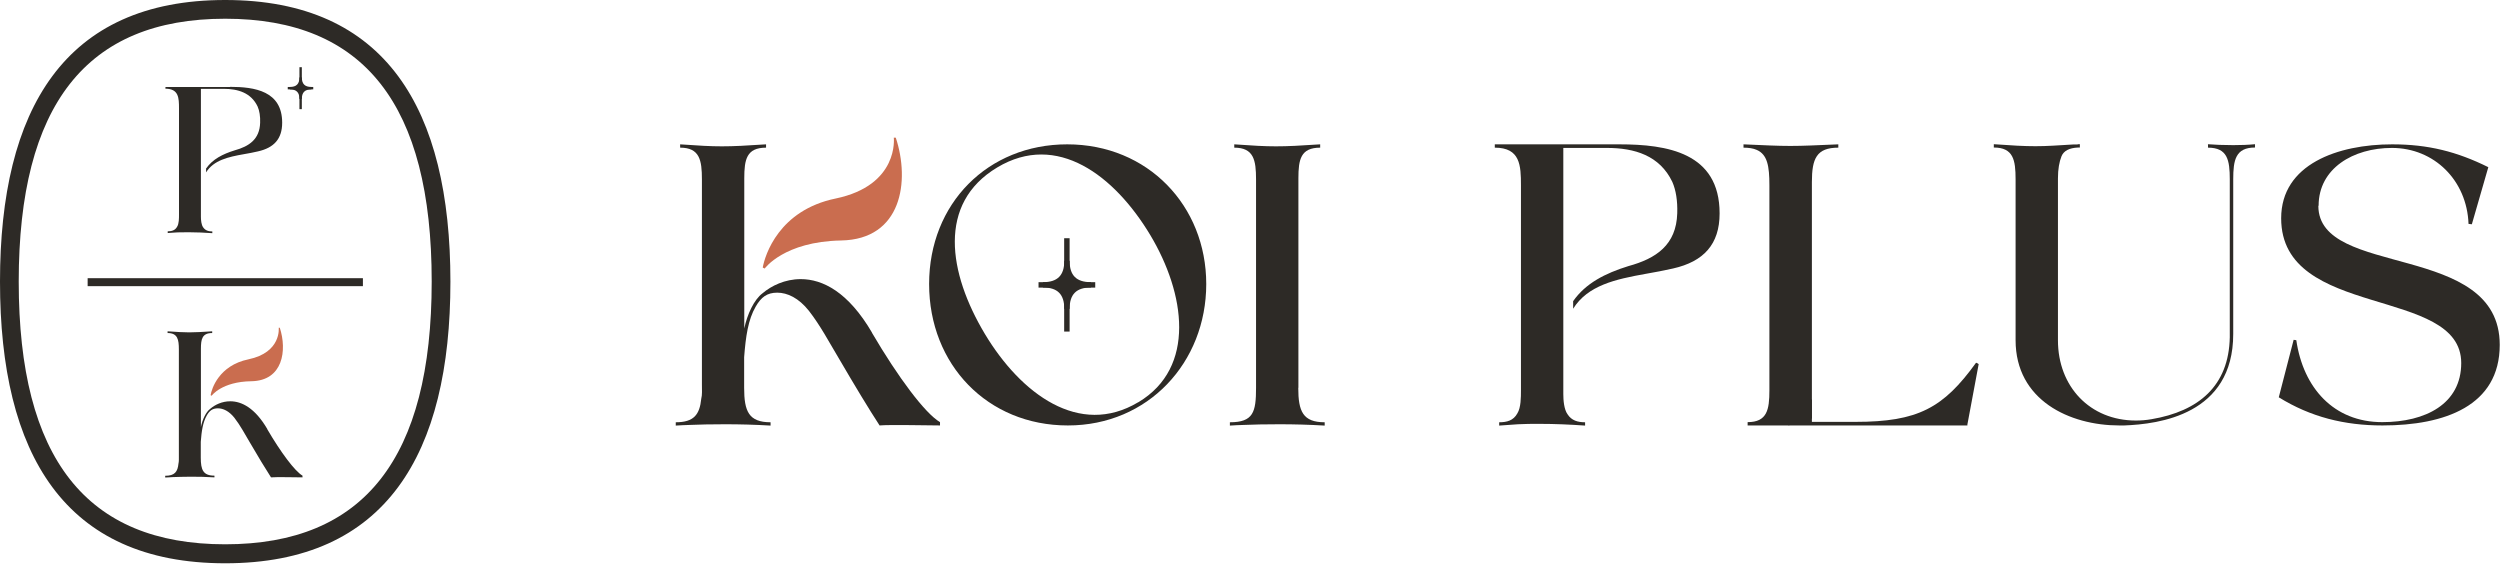
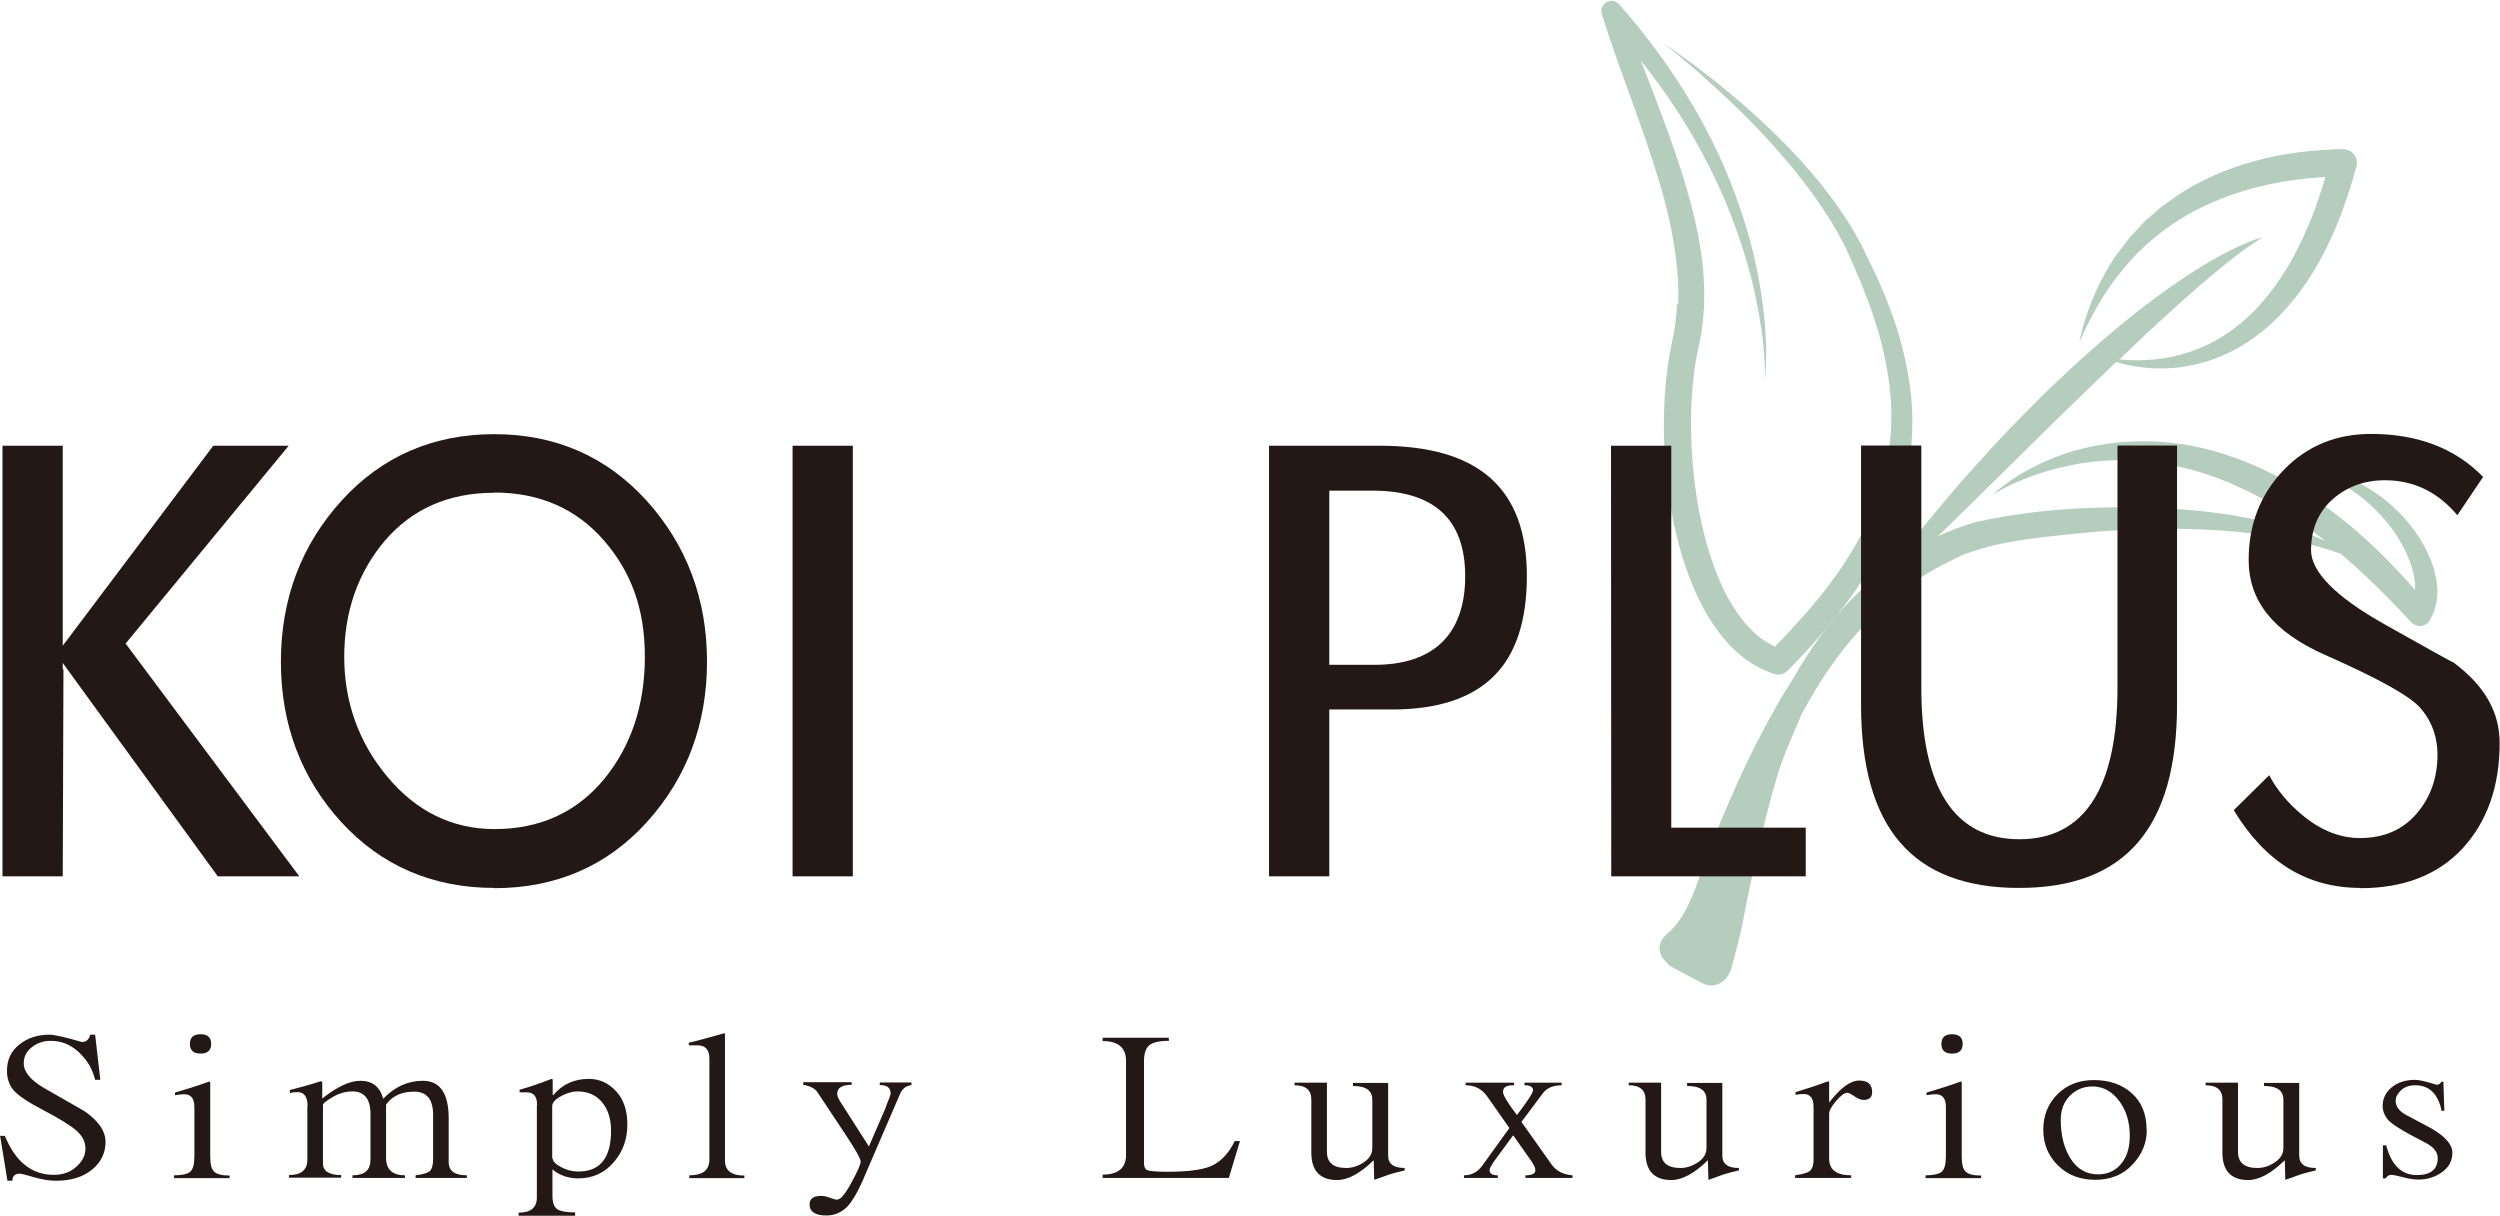
- <svg xmlns="http://www.w3.org/2000/svg" id="b" data-name="圖層 2" width="188.27" height="42.41" viewBox="0 0 188.27 42.41">
+ <svg xmlns="http://www.w3.org/2000/svg" id="b" data-name="圖層 2" width="37.31mm" height="18.14mm" viewBox="0 0 105.77 51.43">
  <defs>
    <style>
      .d {
-         fill: #ca6d4f;
+         fill: #b4cdbd;
      }

      .e {
-         fill: none;
-         stroke: #2d2a26;
-         stroke-linecap: square;
-         stroke-miterlimit: 10;
-         stroke-width: .6px;
-       }
- 
-       .f {
-         fill: #2d2a26;
+         fill: #231815;
      }
    </style>
  </defs>
-   <g id="c" data-name="說明">
+   <g id="c" data-name="图层 1">
    <g>
      <g>
-         <path class="f" d="M65.67,25.05c-1.79-3.06-3.71-4.03-5.37-4.03-1.19,0-2.21,.5-2.88,1.07-.63,.47-1.15,1.58-1.37,2.65V13.43c0-1.42,.17-2.31,1.64-2.31v-.25c-1.52,.1-2.41,.15-3.33,.15-.87,0-1.72-.05-3.14-.15v.25c1.47,0,1.64,.94,1.64,2.39v15.45c0,.4,.03,.77-.05,1.07-.12,1.19-.55,1.77-1.92,1.77v.25c.32-.03,.67-.03,1.07-.05,.67-.03,1.59-.05,2.66-.05s2.24,.03,3.41,.1v-.25c-1.64,0-1.99-.82-1.99-2.59v-2.31c.12-1.57,.3-2.83,.87-3.81,.41-.71,.85-1.05,1.62-1.05s1.62,.4,2.39,1.37c.87,1.12,1.52,2.36,2.24,3.56,1.22,2.09,2.26,3.81,3.08,5.07,.72-.07,3.76,0,4.55,0v-.25c-1.12-.65-3.16-3.38-5.13-6.74Z" />
-         <path class="f" d="M80.37,10.87c-5.97,0-10.4,4.45-10.4,10.52s4.4,10.65,10.45,10.65,10.42-4.75,10.42-10.65-4.4-10.52-10.47-10.52Zm5.35,19.42c-4.44,2.66-8.85-.64-11.55-5.14-2.75-4.59-3.6-9.83,.93-12.54,4.5-2.7,8.83,.6,11.53,5.1,2.62,4.38,3.47,9.96-.9,12.58Z" />
-         <path class="f" d="M97.78,29.2V13.43c0-1.42,.17-2.31,1.64-2.31v-.25c-1.52,.1-2.41,.15-3.33,.15-.87,0-1.72-.05-3.14-.15v.25c1.47,0,1.64,.94,1.64,2.39v15.7c0,1.82-.2,2.59-1.97,2.59v.25c.32-.03,.67-.03,1.07-.05,.67-.03,1.59-.05,2.66-.05s2.24,.03,3.41,.1v-.25c-1.64,0-1.99-.82-1.99-2.59Z" />
-         <path class="f" d="M121.93,10.87h-9.36v.25c1.92,0,1.97,1.34,1.97,2.84v15.45c0,.5,0,1.29-.27,1.72-.3,.55-.8,.67-1.37,.67v.25c.42-.03,.9-.07,1.42-.1,.52-.03,1.04-.03,1.62-.03,1.15,0,2.29,.05,3.43,.13v-.25c-.55,0-1.02-.13-1.32-.6-.27-.37-.32-1.07-.32-1.52V11.14h3.28c2.09,0,3.98,.57,4.93,2.56,.27,.62,.4,1.42,.37,2.36-.07,2.39-1.59,3.41-3.68,3.98-1.74,.54-3.22,1.29-4.16,2.64v.57c1.1-1.76,3.18-2.22,5.48-2.63,.7-.12,1.37-.25,2.04-.4,2.31-.52,3.51-1.82,3.51-4.15,0-4.58-3.95-5.2-7.56-5.2Z" />
-         <path class="f" d="M174.61,15.49c0-2.81,2.61-4.35,5.52-4.35,3.18,0,5.65,2.44,5.77,5.72l.25,.03,1.24-4.3c-2.36-1.17-4.53-1.72-7.24-1.72-4.08,0-8.36,1.49-8.36,5.57,0,7.64,13.56,5.08,13.56,10.9,0,3.08-2.69,4.45-5.95,4.45-3.66,0-5.95-2.59-6.47-6.17l-.2-.03-1.12,4.33c2.41,1.49,4.95,2.12,7.81,2.12,4.68,0,8.83-1.47,8.83-6.07,0-7.81-13.66-5-13.66-10.47Z" />
-         <path class="d" d="M57.59,20.22s1.45-2.03,5.75-2.11c4.58-.08,5.2-4.47,4.12-7.74h-.15s.42,3.58-4.38,4.58c-4.27,.88-5.32,4.25-5.49,5.2l.14,.07Z" />
-         <path class="f" d="M134.6,31.92l.11,.12s.6-.38,1.74-.52v-1.46c-1.01,.68-1.62,1.48-1.85,1.87Z" />
-         <path class="f" d="M166.28,10.87v.25c1.47,0,1.64,.94,1.64,2.39v11.89c-.07,3.66-2.34,5.57-5.9,6.17-.4,.07-.8,.1-1.17,.1-3.46,0-5.87-2.56-5.87-6.04V13.43c0-.7,.1-1.24,.27-1.67,.17-.4,.57-.62,1.25-.65h.13v-.25s-.07,0-.1,0c-.07,.02-.12,.02-.2,.02h-.2c-1.19,.07-1.96,.13-2.84,.13s-1.72-.05-3.14-.15v.25c1.47,0,1.64,.94,1.64,2.39v12.12c0,4.53,4.08,6.42,7.81,6.42h.37c2.61-.1,8.21-.8,8.21-6.89V13.5c0-1.44,.17-2.39,1.64-2.39v-.25c-.52,.05-1.07,.07-1.64,.07-.77,0-1.39-.03-1.92-.07Z" />
-         <path class="f" d="M131.3,11.12v-.25c1.62,.07,2.56,.12,3.53,.12s1.94-.05,3.61-.12v.25c-1.64,0-1.99,.82-1.99,2.59V31.77h3.28c4.7,0,6.62-1.04,9.08-4.45,.07,0,.15,.07,.2,.1l-.85,4.55v.07h-16.55v-.25c1.47,0,1.64-.94,1.64-2.39V13.95c0-1.44-.15-2.31-.95-2.66-.27-.12-.6-.17-1.02-.17Z" />
-         <g>
-           <path class="f" d="M82.16,21.45h0v-.2c-1.1,0-1.61-.51-1.61-1.61h-.4c0,1.1-.51,1.61-1.61,1.61v.4c1.1,0,1.61,.51,1.61,1.61h.4c0-1.1,.51-1.61,1.61-1.61v-.2h0Z" />
-           <rect class="f" x="78.21" y="21.25" width="4.27" height=".41" />
-           <rect class="f" x="76.83" y="21.25" width="7.03" height=".41" transform="translate(101.8 -58.89) rotate(90)" />
-         </g>
+         <path class="d" d="M70.96,12.83c-.02,.29-.04,.58-.08,.87-.02,.14-.04,.29-.07,.43l-.04,.21-.05,.23c-.26,1.27-.34,2.54-.32,3.81,.02,1.27,.15,2.53,.42,3.78,.27,1.24,.65,2.48,1.28,3.63,.32,.57,.7,1.13,1.19,1.62,.48,.48,1.09,.89,1.78,1.11h0c.19,.06,.41,.01,.56-.14,.93-.94,1.82-1.94,2.61-3.03,.79-1.08,1.49-2.26,1.96-3.54,.48-1.28,.72-2.65,.71-4.01,0-.68-.07-1.36-.19-2.02-.12-.66-.28-1.32-.49-1.96-.21-.64-.45-1.26-.72-1.87-.13-.31-.28-.6-.42-.89-.14-.3-.28-.6-.44-.89-.64-1.18-1.45-2.24-2.33-3.23-.88-.98-1.83-1.89-2.83-2.74-1-.85-2.04-1.65-3.13-2.38,1.03,.8,2.01,1.67,2.95,2.57,.94,.9,1.83,1.85,2.65,2.86,.81,1.01,1.55,2.07,2.12,3.22,.14,.28,.26,.58,.39,.88,.13,.3,.27,.6,.38,.9,.24,.6,.45,1.2,.63,1.82,.18,.61,.31,1.24,.41,1.86,.1,.63,.14,1.26,.13,1.88-.02,1.26-.28,2.49-.74,3.66-.46,1.17-1.12,2.25-1.89,3.27-.69,.92-1.48,1.78-2.29,2.62-.37-.17-.71-.41-1.01-.72-.39-.39-.71-.86-.99-1.36-.55-1.02-.9-2.16-1.15-3.33-.24-1.17-.37-2.37-.4-3.57-.03-1.2,.05-2.4,.28-3.55l.05-.22,.05-.24c.03-.16,.06-.32,.08-.49,.05-.32,.07-.65,.09-.98,.02-.65-.01-1.3-.09-1.93-.16-1.27-.49-2.5-.86-3.69-.38-1.19-.82-2.36-1.26-3.51-.16-.4-.31-.8-.47-1.21,.39,.49,.77,1,1.13,1.52,.82,1.17,1.52,2.42,2.13,3.72,.6,1.3,1.08,2.66,1.44,4.06,.17,.7,.31,1.41,.41,2.12,.1,.71,.16,1.44,.14,2.16,.14-1.45,0-2.91-.26-4.35-.26-1.44-.7-2.84-1.24-4.2-.55-1.36-1.23-2.66-2.02-3.9-.79-1.24-1.68-2.42-2.65-3.51-.11-.12-.28-.18-.45-.12-.22,.07-.35,.31-.28,.54h0c.38,1.2,.8,2.36,1.22,3.52,.42,1.16,.83,2.31,1.18,3.47,.35,1.16,.63,2.34,.76,3.52,.07,.59,.1,1.18,.07,1.76Z" />
+         <path class="d" d="M103.12,24.88c-.03-.45-.14-.86-.3-1.25-.32-.77-.8-1.43-1.37-2-.57-.57-1.23-1.02-1.95-1.34-.72-.31-1.51-.47-2.28-.43,.76,.11,1.47,.38,2.1,.77,.63,.38,1.18,.89,1.65,1.44,.46,.56,.83,1.2,1.05,1.85,.11,.33,.17,.66,.16,.98,0,.02,0,.04,0,.06-.95-1.09-1.99-2.13-3.14-3.04l-.53-.4-.27-.2c-.09-.06-.18-.12-.28-.19l-.56-.37c-.19-.12-.38-.23-.58-.34-.38-.23-.79-.42-1.19-.62-.2-.09-.41-.17-.62-.26-.1-.04-.21-.09-.31-.12l-.32-.11c-1.69-.6-3.54-.79-5.31-.52-.22,.03-.44,.08-.66,.12-.22,.05-.43,.1-.65,.16-.42,.13-.84,.28-1.24,.46-.8,.36-1.57,.81-2.21,1.4,.74-.45,1.54-.77,2.35-1.01,.41-.12,.82-.21,1.23-.29,.21-.04,.42-.06,.62-.09,.21-.02,.42-.04,.62-.05,1.67-.09,3.33,.2,4.87,.81l.29,.11c.1,.04,.19,.08,.28,.13l.57,.26c.37,.2,.74,.37,1.09,.6,.72,.41,1.4,.91,2.07,1.42,.03,.02,.05,.04,.08,.06-.43-.18-.86-.34-1.31-.48-1.27-.39-2.58-.62-3.89-.77-1.32-.14-2.64-.18-3.97-.16-1.31,.03-3.27,.1-5.61,.62-.54,.15-1.07,.35-1.58,.59-.01,0-.03,.02-.04,.02,.37-.36,.74-.72,1.11-1.08l4.08-4.02c.79-.76,1.57-1.53,2.36-2.28,1,.29,2.08,.36,3.13,.15,.63-.12,1.25-.34,1.83-.64,.58-.3,1.11-.69,1.59-1.12,.48-.44,.91-.93,1.29-1.45,.38-.52,.71-1.08,1-1.65,.58-1.14,1-2.35,1.33-3.57,.01-.05,.02-.1,.02-.16,0-.32-.27-.57-.58-.57h0c-1.25,.02-2.51,.17-3.73,.5-1.22,.33-2.4,.84-3.44,1.57l-.39,.28c-.06,.05-.13,.09-.19,.14l-.18,.16c-.24,.21-.49,.4-.69,.65-.21,.23-.44,.45-.62,.71-.19,.25-.39,.49-.55,.76-.67,1.06-1.13,2.22-1.38,3.41,.49-1.12,1.08-2.17,1.84-3.08,.75-.92,1.65-1.68,2.65-2.27,1-.58,2.1-1,3.23-1.27,.88-.21,1.79-.33,2.7-.38-.1,.33-.2,.65-.31,.97-.19,.57-.42,1.12-.67,1.66-.5,1.08-1.14,2.08-1.93,2.93-.4,.42-.85,.8-1.34,1.12-.49,.32-1.02,.57-1.59,.75-.91,.3-1.89,.38-2.88,.29,.55-.52,1.09-1.05,1.65-1.56,.7-.64,1.4-1.28,2.13-1.89,.73-.61,1.46-1.22,2.29-1.72-.47,.12-.92,.33-1.35,.54-.43,.22-.86,.46-1.27,.71-.83,.51-1.61,1.07-2.39,1.66-1.53,1.18-2.97,2.48-4.35,3.82-.68,.68-1.36,1.37-2.01,2.07-.32,.36-.65,.71-.97,1.07l-.48,.54c-.16,.18-.31,.37-.47,.55-.62,.74-1.24,1.47-1.82,2.24-.12,.16-.24,.32-.36,.48-.36,.25-.7,.51-1.03,.79-.42,.36-.82,.76-1.2,1.16-.37,.42-.73,.84-1.05,1.29-.39,.54-.75,1.1-1.08,1.68-.29,.46-.58,.93-.84,1.4-.7,1.24-1.32,2.51-1.88,3.81-.28,.65-.55,1.3-.81,1.96-.13,.33-.25,.66-.37,1-.12,.33-.23,.66-.36,.97-.25,.62-.54,1.19-.97,1.6,0,0-.3,.27-.34,.34-.09,.13-.13,.27-.13,.43,.01,.16,.06,.3,.17,.43,.05,.06,.26,.28,.26,.28,.03,.03,1.42,.77,1.51,.8,.16,.05,.33,.05,.48,0,.32-.09,.54-.38,.63-.72l.15-.55,.13-.51,.16-.67s.59-3.32,1.49-6.37c.26-.89,.67-1.73,1.02-2.59,.49-.92,1.03-1.8,1.66-2.61,.31-.42,.65-.8,.99-1.18,.36-.37,.72-.73,1.11-1.06,.78-.66,1.63-1.23,2.54-1.66,.46-.22,.32-.22,1.41-.55s2.77-.49,3.41-.56c.64-.07,1.28-.13,1.93-.17,1.29-.09,2.58-.11,3.87-.06,1.29,.05,2.57,.19,3.84,.45,.7,.15,1.39,.34,2.07,.58,1.04,.89,2.02,1.86,2.96,2.88l.02,.02s.07,.07,.12,.09c.24,.14,.54,.06,.67-.18,.25-.44,.34-.93,.31-1.37Zm-31.28,15.53h0Zm1.8-4.93h0v0Z" />
      </g>
      <g>
-         <path class="f" d="M16.96,1.41c10.47,0,15.55,6.48,15.55,19.79s-5.09,19.79-15.55,19.79S1.41,34.52,1.41,21.21,6.5,1.41,16.96,1.41m0-1.41C4.85,0,0,8.23,0,21.21s4.85,21.21,16.96,21.21,16.96-8.23,16.96-21.21S29.08,0,16.96,0h0Z" />
        <g>
-           <path class="f" d="M17.32,6.55h-4.86v.13c1,0,1.02,.7,1.02,1.47v8.03c0,.26,0,.67-.14,.89-.15,.28-.41,.35-.71,.35v.13c.22-.01,.47-.04,.74-.05,.27-.01,.54-.01,.84-.01,.6,0,1.19,.03,1.78,.07v-.13c-.28,0-.53-.07-.69-.31-.14-.19-.17-.56-.17-.79V6.69h1.71c1.09,0,2.07,.3,2.56,1.33,.14,.32,.21,.74,.19,1.23-.04,1.24-.83,1.77-1.91,2.07-.91,.28-1.67,.67-2.16,1.37v.29c.57-.91,1.65-1.16,2.85-1.37,.36-.06,.71-.13,1.06-.21,1.2-.27,1.82-.94,1.82-2.16,0-2.38-2.06-2.7-3.93-2.7Z" />
-           <g>
-             <path class="f" d="M20.13,32.31c-.93-1.59-1.93-2.09-2.79-2.09-.62,0-1.15,.26-1.5,.56-.33,.24-.6,.82-.71,1.38v-5.88c0-.74,.09-1.2,.85-1.2v-.13c-.79,.05-1.25,.08-1.73,.08-.45,0-.89-.03-1.63-.08v.13c.76,0,.85,.49,.85,1.24v8.03c0,.21,.01,.4-.03,.56-.06,.62-.28,.92-1,.92v.13c.17-.01,.35-.01,.56-.03,.35-.01,.83-.03,1.38-.03s1.16,.01,1.77,.05v-.13c-.85,0-1.03-.43-1.03-1.35v-1.2c.06-.81,.16-1.47,.45-1.98,.21-.37,.44-.54,.84-.54s.84,.21,1.24,.71c.45,.58,.79,1.23,1.16,1.85,.63,1.09,1.18,1.98,1.6,2.64,.38-.04,1.95,0,2.37,0v-.13c-.58-.34-1.64-1.76-2.66-3.51Z" />
-             <path class="d" d="M15.94,29.8s.75-1.06,2.99-1.09c2.38-.04,2.7-2.32,2.14-4.03h-.08s.22,1.86-2.28,2.38c-2.22,.46-2.77,2.21-2.85,2.7l.07,.04Z" />
-           </g>
-           <line class="e" x1="6.9" y1="21.25" x2="27.03" y2="21.25" />
-           <g>
-             <path class="f" d="M23.45,6.64h0v-.09c-.49,0-.72-.23-.72-.72h-.18c0,.49-.23,.72-.72,.72v.18c.49,0,.72,.23,.72,.72h.18c0-.49,.23-.72,.72-.72v-.09h0Z" />
-             <rect class="f" x="21.67" y="6.55" width="1.92" height=".18" />
-             <rect class="f" x="21.05" y="6.55" width="3.16" height=".18" transform="translate(29.28 -15.99) rotate(90)" />
-           </g>
+           <path class="e" d="M9.21,37.08L2.38,27.68l6.64-8.82h3.19l-6.9,8.37,7.35,9.85h-3.44ZM.1,37.08V18.86H2.65v9.48l.03-.04-.03,8.78H.1Z" />
+           <path class="e" d="M20.91,37.57c-2.61,0-4.78-.94-6.47-2.78-1.7-1.86-2.56-4.14-2.56-6.79s.86-4.94,2.57-6.82c1.7-1.87,3.87-2.81,6.46-2.81s4.75,.95,6.44,2.81c1.7,1.88,2.56,4.17,2.56,6.81s-.85,4.92-2.54,6.79c-1.68,1.86-3.85,2.8-6.46,2.8Zm-.01-16.72c-1.93,0-3.48,.69-4.63,2.04-1.13,1.34-1.71,2.99-1.71,4.9s.61,3.62,1.82,5.07c1.22,1.47,2.75,2.22,4.54,2.22,1.92,0,3.48-.71,4.64-2.12,1.14-1.39,1.72-3.13,1.72-5.17s-.58-3.59-1.73-4.92c-1.16-1.34-2.72-2.03-4.65-2.03Z" />
+           <rect class="e" x="33.53" y="18.86" width="2.55" height="18.22" />
+           <path class="e" d="M53.69,37.08V18.86h4.68c4.19,0,6.23,1.8,6.23,5.52,0,1.89-.47,3.32-1.41,4.24-.94,.93-2.38,1.4-4.29,1.4h-2.66v7.06h-2.55Zm2.55-8.95h1.91c2.51,0,3.84-1.3,3.84-3.75s-1.36-3.62-3.93-3.62h-1.82v7.37Z" />
+           <polygon class="e" points="68.17 37.08 68.16 18.86 70.71 18.86 70.71 35.02 76.4 35.02 76.4 37.08 68.17 37.08" />
+           <path class="e" d="M85.42,37.57c-4.5,0-6.68-2.54-6.68-7.76v-10.96h2.55v10.24c0,4.26,1.4,6.42,4.15,6.42s4.15-2.16,4.15-6.42v-10.24h2.52v10.96c0,5.22-2.19,7.76-6.68,7.76Z" />
+           <path class="e" d="M99.88,37.57c-2.27,0-4.03-1.08-5.37-3.29l1.5-1.48c.31,.6,.78,1.17,1.39,1.68,.78,.65,1.6,.98,2.45,.98,1.01,0,1.82-.35,2.41-1.05,.58-.68,.87-1.51,.87-2.48,0-.72-.22-1.36-.66-1.9-.27-.34-1-.95-4.12-2.33-2.16-.96-3.21-2.27-3.21-4.01,0-1.5,.5-2.78,1.48-3.8,.98-1.02,2.22-1.53,3.7-1.53,1.97,0,3.57,.61,4.74,1.82l-1.09,1.62c-.82-.98-1.85-1.48-3.06-1.48-.87,0-1.61,.27-2.21,.8-.61,.54-.92,1.26-.92,2.16s1.02,1.96,3.1,3.13c2.03,1.14,2.69,1.51,2.94,1.63,1.31,.98,1.94,2.09,1.94,3.4,0,1.83-.53,3.33-1.57,4.46-1.04,1.12-2.49,1.68-4.32,1.68Z" />
+         </g>
+         <g>
+           <path class="e" d="M4.24,45.69h-.22c-.11-.45-.33-.83-.68-1.16-.35-.33-.75-.49-1.2-.49-.3,0-.57,.09-.8,.27-.23,.18-.34,.41-.34,.68,0,.37,.3,.73,.9,1.07l1.66,.95c.6,.41,.9,.85,.9,1.31s-.19,.86-.57,1.17c-.38,.31-.89,.47-1.52,.47-.29,0-.6-.05-.94-.15-.34-.1-.54-.15-.6-.15-.2,0-.31,.1-.31,.3h-.21l-.31-1.9H.2c.45,1.1,1.14,1.65,2.07,1.65,.38,0,.7-.11,.95-.34,.26-.23,.39-.48,.39-.77s-.13-.54-.38-.76c-.25-.22-.72-.51-1.39-.86-.67-.35-1.1-.64-1.28-.86-.18-.22-.27-.49-.27-.81,0-.46,.17-.84,.52-1.11,.34-.28,.77-.42,1.28-.42,.2,0,.65,.1,1.37,.31,.18,0,.3-.1,.35-.31h.21l.22,1.91Z" />
+           <path class="e" d="M7.36,49.73c.33,0,.56-.05,.68-.15,.12-.1,.18-.32,.18-.65v-2.08c0-.37-.14-.55-.43-.55-.09,0-.22,.01-.39,.04v-.11c.57-.17,1.05-.32,1.45-.47l.04,.03v3.15c0,.31,.05,.52,.16,.63,.11,.11,.33,.17,.66,.17v.11h-2.35v-.11Zm1.12-5.97c.3,0,.45,.14,.45,.41s-.15,.41-.45,.41-.45-.14-.45-.41,.15-.41,.45-.41Z" />
+           <path class="e" d="M13.01,46.81c0-.4-.14-.6-.43-.6-.11,0-.22,.01-.32,.04v-.13c.44-.11,.88-.23,1.3-.37l.07,.02v.71c.63-.5,1.17-.75,1.61-.75,.51,0,.83,.25,.97,.76,.49-.51,1.04-.76,1.68-.76,.72,0,1.09,.53,1.09,1.59v1.85c0,.38,.26,.56,.77,.56v.11h-2.17v-.11c.34-.04,.55-.11,.63-.21,.07-.1,.11-.25,.11-.46v-1.89c0-.66-.27-.98-.8-.98s-.93,.18-1.19,.55v2.25c0,.49,.27,.74,.8,.74v.11h-2.22v-.11c.51,0,.76-.22,.76-.66v-1.95c0-.62-.26-.94-.77-.94-.28,0-.56,.08-.83,.24-.27,.16-.41,.27-.41,.33v2.48c0,.32,.26,.49,.77,.49v.11h-2.21v-.11c.52,0,.78-.22,.78-.65v-2.26Z" />
+           <path class="e" d="M22.72,46.75c0-.35-.14-.53-.43-.53h-.31v-.11c.36-.1,.81-.25,1.35-.46l.05,.02v.65l.02,.02c.39-.46,.89-.69,1.51-.69,.46,0,.84,.18,1.16,.53,.32,.35,.47,.82,.47,1.4,0,.62-.19,1.15-.58,1.6-.39,.45-.89,.68-1.5,.68-.43,0-.79-.13-1.09-.38v1.12c0,.28,.07,.47,.2,.56,.13,.09,.39,.14,.76,.14v.14h-2.39v-.13c.51,0,.77-.21,.77-.64v-3.91Zm.66,2.27c0,.11,.12,.24,.35,.36,.24,.13,.48,.19,.74,.19,.92,0,1.38-.58,1.38-1.73,0-.48-.12-.88-.37-1.19-.25-.31-.6-.47-1.06-.47-.19,0-.41,.06-.65,.18-.24,.12-.38,.26-.41,.41v2.24Z" />
+           <path class="e" d="M29.17,49.73c.56,0,.84-.22,.84-.67v-4.28c0-.37-.17-.55-.51-.55h-.36v-.11c.28-.06,.78-.2,1.49-.4l.04,.02v5.36c0,.43,.27,.64,.82,.64v.11h-2.33v-.11Z" />
+           <path class="e" d="M38.53,45.92c-.22,.03-.38,.17-.47,.41l-1.42,3.29c-.29,.71-.56,1.19-.8,1.44-.25,.25-.54,.37-.88,.37-.47,0-.71-.16-.71-.47,0-.24,.16-.36,.49-.36,.11,0,.24,.03,.37,.08,.13,.05,.23,.08,.3,.08,.15,0,.35-.24,.61-.72,.26-.48,.39-.77,.39-.89s-.2-.48-.61-1.1l-1.22-1.84c-.11-.16-.31-.26-.6-.31v-.11h2.05v.11c-.41,0-.61,.13-.61,.38,0,.09,.04,.19,.12,.32l1.22,1.91,.7-1.62c.06-.18,.11-.3,.14-.37,.06-.15,.08-.23,.08-.24,0-.25-.15-.37-.46-.37v-.11h1.34v.11Z" />
+           <path class="e" d="M49.44,44.04c-.41,0-.69,.07-.83,.2-.14,.13-.21,.35-.21,.64v4.33c0,.15,.04,.25,.13,.3,.09,.04,.38,.07,.87,.07,.95,0,1.6-.1,1.96-.3,.36-.2,.65-.53,.88-1h.22l-.47,1.56h-5.34v-.14c.66,0,.99-.28,.99-.83v-3.98c0-.56-.33-.84-.99-.84v-.14h2.8v.14Z" />
+           <path class="e" d="M59.44,49.52c-.26,.06-.49,.12-.68,.18-.26,.1-.47,.17-.62,.22l-.02-.83c-.57,.56-1.09,.84-1.55,.84-.72,0-1.09-.39-1.09-1.16v-2.25c0-.4-.24-.6-.71-.6v-.11h1.37v2.93c0,.45,.27,.68,.82,.68,.25,0,.5-.08,.74-.24,.24-.16,.36-.36,.36-.61v-2.04c0-.39-.27-.58-.82-.58v-.13h1.49v3.07c0,.36,.23,.53,.7,.53v.1Z" />
+           <path class="e" d="M64.01,48.05l-.8,1.09c-.13,.19-.19,.32-.19,.37,0,.15,.12,.22,.35,.22v.11h-1.43v-.11c.32,0,.58-.14,.78-.42l1.14-1.58-.94-1.34c-.22-.31-.52-.47-.91-.47v-.11h2.05v.11h-.05c-.28,0-.42,.09-.42,.28,0,.14,.2,.47,.59,.98,.45-.59,.68-.94,.68-1.05,0-.14-.12-.21-.36-.21v-.11h1.57v.11c-.37,0-.64,.12-.81,.36l-.89,1.19,1.26,1.78c.2,.29,.5,.45,.9,.48v.11h-1.99v-.11c.28,0,.42-.07,.42-.22,0-.09-.06-.22-.17-.38l-.76-1.08Z" />
+           <path class="e" d="M73.58,49.52c-.26,.06-.49,.12-.68,.18-.26,.1-.47,.17-.62,.22l-.02-.83c-.57,.56-1.09,.84-1.55,.84-.72,0-1.09-.39-1.09-1.16v-2.25c0-.4-.24-.6-.71-.6v-.11h1.37v2.93c0,.45,.27,.68,.82,.68,.25,0,.5-.08,.74-.24,.24-.16,.36-.36,.36-.61v-2.04c0-.39-.27-.58-.82-.58v-.13h1.49v3.07c0,.36,.23,.53,.7,.53v.1Z" />
+           <path class="e" d="M76.73,46.84c0-.37-.14-.55-.42-.55-.11,0-.23,.01-.34,.04v-.12c.49-.15,.95-.3,1.38-.46l.04,.02v.88c.48-.62,.9-.93,1.27-.93s.55,.16,.55,.49c0,.22-.12,.33-.37,.33-.12,0-.27-.07-.45-.2-.09-.06-.17-.1-.23-.1-.12,0-.28,.11-.47,.34-.2,.23-.3,.41-.3,.55v1.9c0,.46,.31,.7,.93,.7v.11h-2.37v-.11c.37-.05,.59-.13,.66-.22,.08-.1,.12-.24,.12-.42v-2.24Z" />
+           <path class="e" d="M81.47,49.73c.33,0,.56-.05,.68-.15,.12-.1,.18-.32,.18-.65v-2.08c0-.37-.14-.55-.43-.55-.09,0-.22,.01-.39,.04v-.11c.57-.17,1.05-.32,1.45-.47l.04,.03v3.15c0,.31,.05,.52,.16,.63,.11,.11,.33,.17,.66,.17v.11h-2.35v-.11Zm1.12-5.97c.3,0,.45,.14,.45,.41s-.15,.41-.45,.41-.45-.14-.45-.41,.15-.41,.45-.41Z" />
+           <path class="e" d="M90.83,47.8c0,.56-.2,1.05-.61,1.48-.4,.43-.93,.64-1.57,.64s-1.17-.2-1.58-.61c-.41-.4-.62-.91-.62-1.51s.2-1.1,.6-1.5c.4-.4,.91-.6,1.54-.6,.66,0,1.2,.19,1.61,.56,.41,.37,.62,.88,.62,1.52Zm-.72,.26c0-.59-.15-1.08-.45-1.48-.3-.4-.68-.61-1.13-.61-.37,0-.69,.13-.95,.39-.26,.26-.39,.6-.39,1.02,0,.66,.14,1.21,.42,1.65,.28,.44,.67,.66,1.16,.66,.39,0,.71-.14,.96-.43,.25-.29,.38-.68,.38-1.19Z" />
+           <path class="e" d="M97.99,49.52c-.26,.06-.49,.12-.68,.18-.26,.1-.47,.17-.62,.22l-.02-.83c-.57,.56-1.09,.84-1.55,.84-.72,0-1.09-.39-1.09-1.16v-2.25c0-.4-.24-.6-.71-.6v-.11h1.37v2.93c0,.45,.27,.68,.82,.68,.25,0,.5-.08,.74-.24,.24-.16,.36-.36,.36-.61v-2.04c0-.39-.27-.58-.82-.58v-.13h1.49v3.07c0,.36,.23,.53,.7,.53v.1Z" />
+           <path class="e" d="M103.31,47.02c-.15-.73-.52-1.1-1.12-1.1-.25,0-.45,.07-.6,.21-.15,.14-.23,.29-.23,.44,0,.25,.15,.45,.45,.61l1.07,.57c.58,.34,.88,.68,.88,1.02s-.14,.61-.43,.82c-.29,.21-.62,.32-1,.32-.18,0-.4-.03-.66-.1-.26-.07-.43-.1-.51-.1s-.15,.05-.23,.15h-.11v-1.4h.14c.22,.84,.65,1.26,1.3,1.26,.58,0,.88-.24,.88-.72,0-.25-.17-.47-.52-.65l-.57-.3c-.56-.3-.91-.53-1.04-.7-.13-.17-.2-.35-.2-.56,0-.31,.13-.57,.38-.78,.25-.21,.59-.32,1-.32,.16,0,.46,.07,.91,.21,.07,0,.14-.04,.2-.13h.08l.04,1.23h-.13Z" />
        </g>
      </g>
    </g>
  </g>
</svg>
